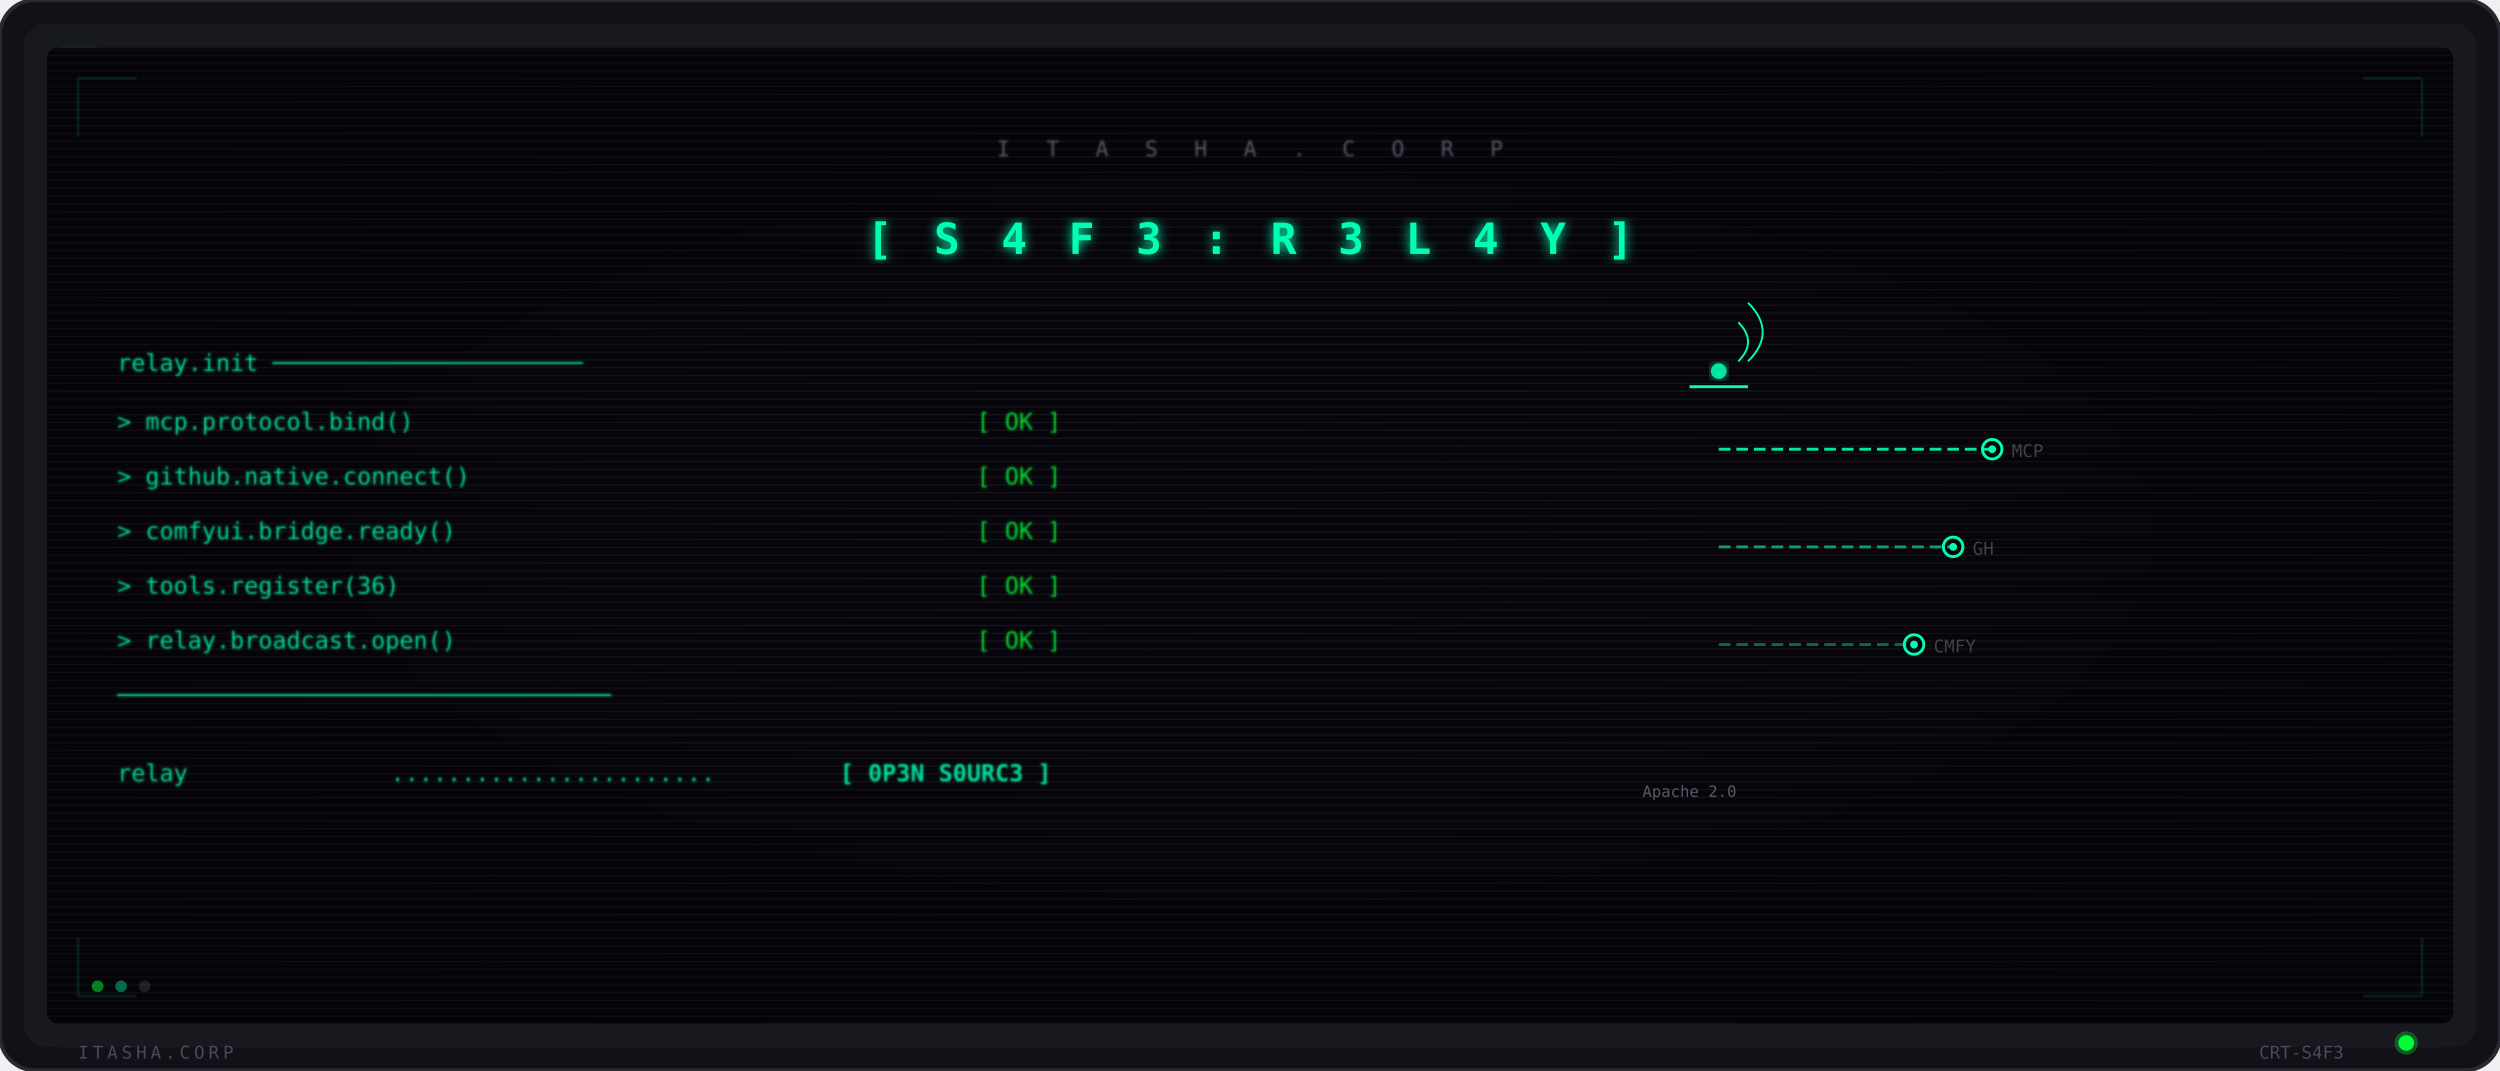
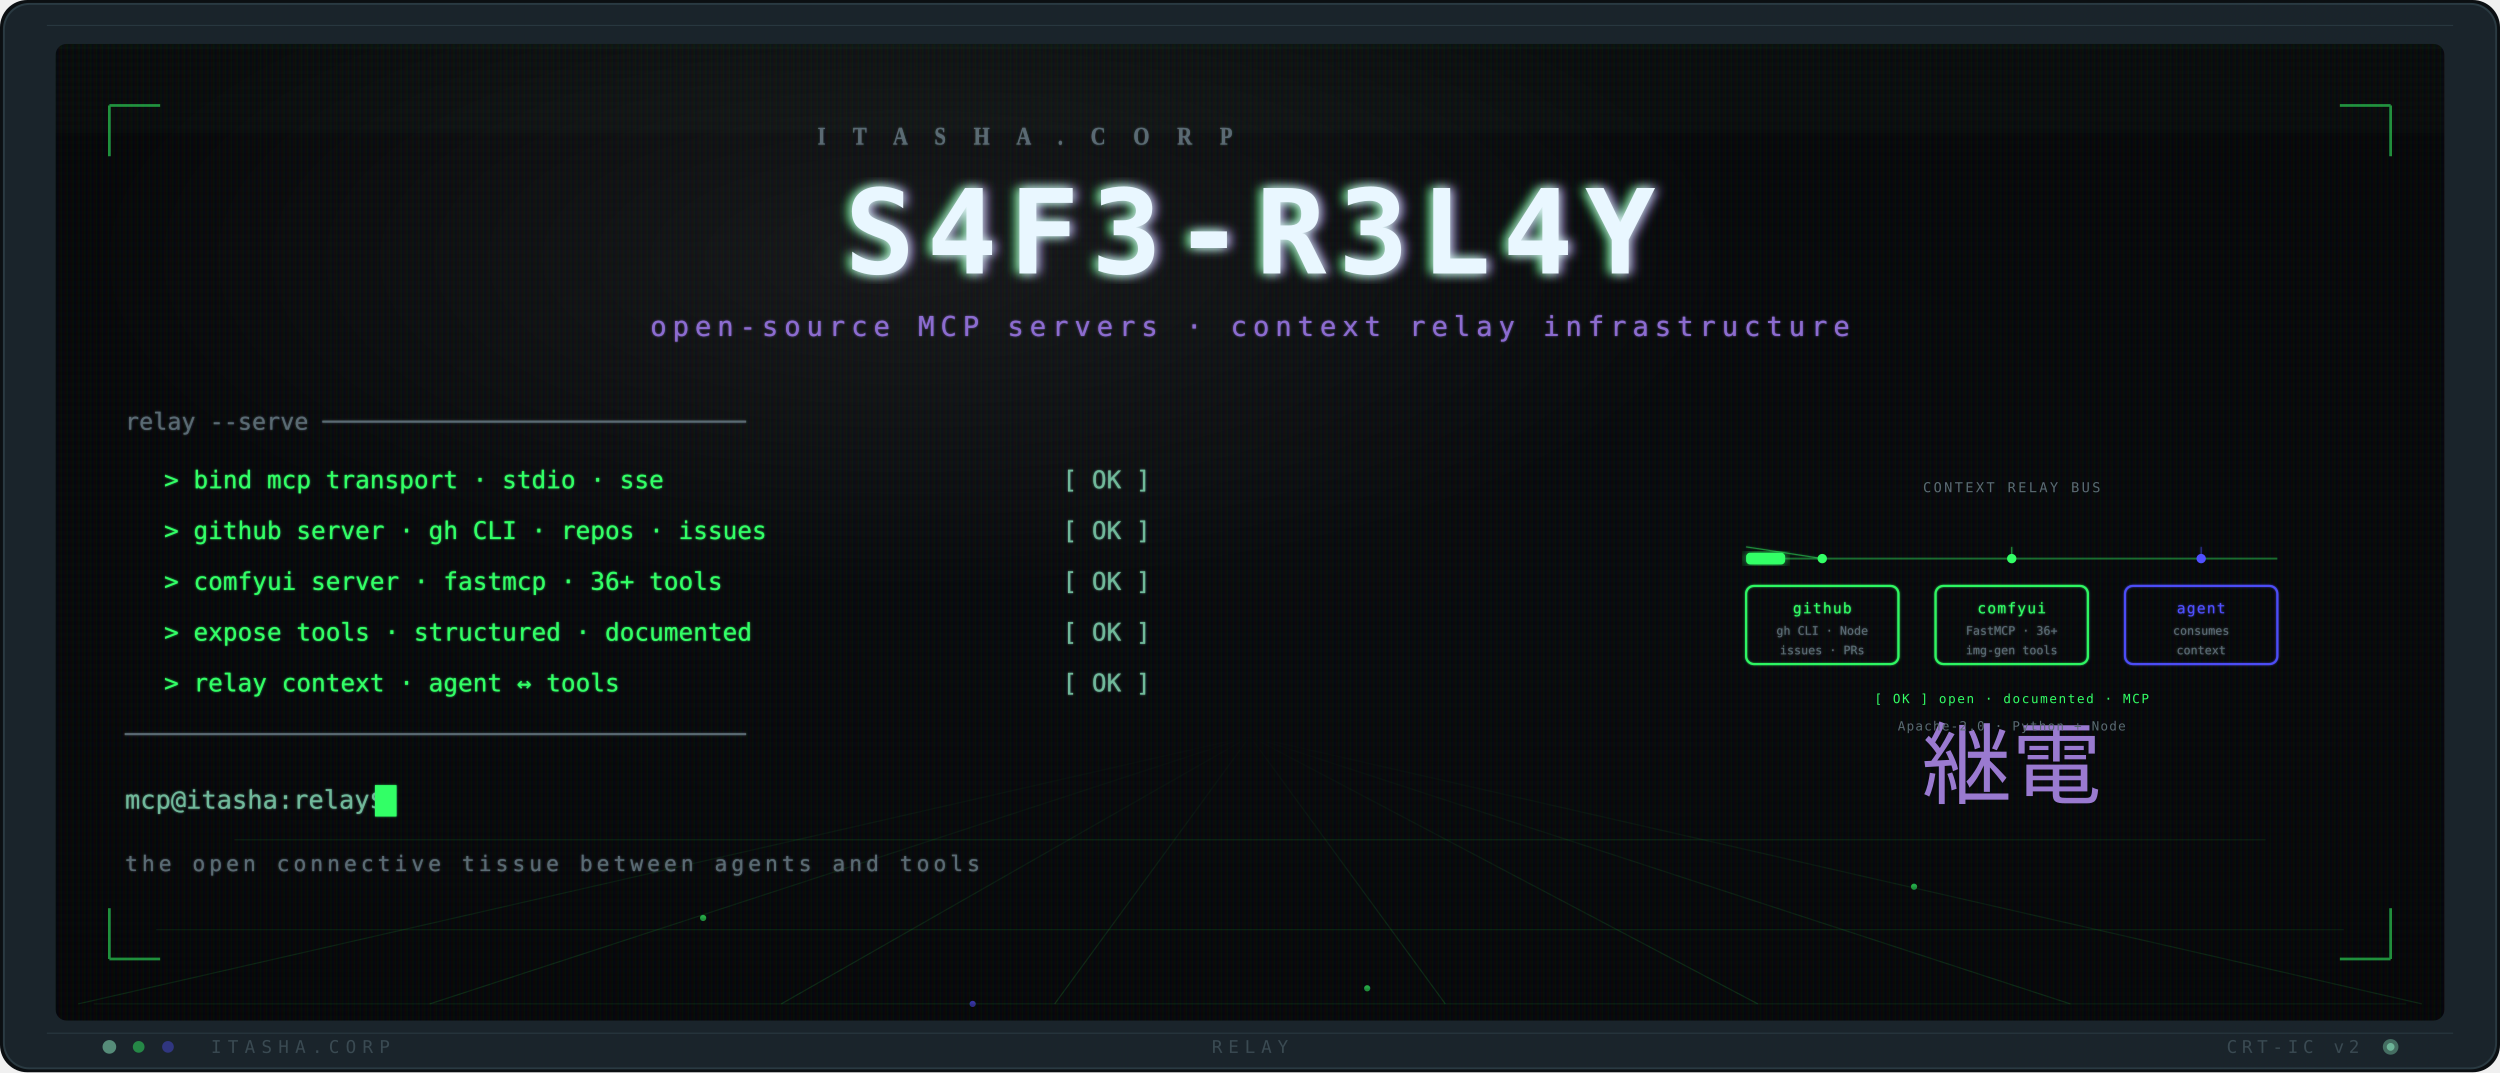
- <svg xmlns="http://www.w3.org/2000/svg" viewBox="0 0 1280 548" width="1280" height="548">
+ <svg xmlns="http://www.w3.org/2000/svg" viewBox="0 0 1280 549" width="1280" height="549" role="img" aria-label="S4F3-R3L4Y — open-source MCP servers relaying context between AI agents and tools">
  <defs>
-     <pattern id="scanlines" patternUnits="userSpaceOnUse" width="4" height="4">
-       <line x1="0" y1="0" x2="4" y2="0" stroke="#fff" stroke-width="0.5" opacity="0.15" />
+     <pattern id="scan" patternUnits="userSpaceOnUse" width="1280" height="4">
+       <rect width="1280" height="2" fill="transparent" />
+       <rect y="2" width="1280" height="2" fill="rgba(0,0,0,0.16)" />
    </pattern>
-     <radialGradient id="vignette" cx="50%" cy="50%" r="60%">
+     <radialGradient id="vig" cx="50%" cy="48%" r="72%">
      <stop offset="0%" stop-color="transparent" />
-       <stop offset="100%" stop-color="rgba(0,0,0,0.4)" />
+       <stop offset="100%" stop-color="rgba(0,0,0,0.5)" />
    </radialGradient>
-     <filter id="phosphor">
-       <feGaussianBlur stdDeviation="0.8" />
-     </filter>
-     <filter id="glow">
-       <feGaussianBlur stdDeviation="3" result="blur" />
+     <linearGradient id="grid" x1="0" y1="0" x2="0" y2="1">
+       <stop offset="0%" stop-color="#33FF66" stop-opacity="0" />
+       <stop offset="100%" stop-color="#33FF66" stop-opacity="0.5" />
+     </linearGradient>
+     <filter id="phos">
+       <feGaussianBlur in="SourceGraphic" stdDeviation="0.7" result="b" />
      <feMerge>
-         <feMergeNode in="blur" />
+         <feMergeNode in="b" />
        <feMergeNode in="SourceGraphic" />
      </feMerge>
    </filter>
+     <filter id="soft">
+       <feGaussianBlur stdDeviation="2.4" />
+     </filter>
+     <filter id="glow">
+       <feGaussianBlur stdDeviation="2.6" result="b" />
+       <feMerge>
+         <feMergeNode in="b" />
+         <feMergeNode in="SourceGraphic" />
+       </feMerge>
+     </filter>
+     <clipPath id="sc">
+       <rect x="28" y="22" width="1224" height="501" rx="6" />
+     </clipPath>
+     <radialGradient id="glass" cx="36%" cy="22%" r="62%">
+       <stop offset="0%" stop-color="#ffffff" stop-opacity="0.06" />
+       <stop offset="55%" stop-color="#ffffff" stop-opacity="0" />
+     </radialGradient>
+     <pattern id="phosmask" width="3" height="1" patternUnits="userSpaceOnUse">
+       <rect width="1" height="1" x="0" fill="#ff2a2a" />
+       <rect width="1" height="1" x="1" fill="#2aff2a" />
+       <rect width="1" height="1" x="2" fill="#2a2aff" />
+     </pattern>
  </defs>
  <style>
-     @keyframes sweep { 0% { transform: translateY(0); } 100% { transform: translateY(500px); } }
-     @keyframes flicker { 0%,96%,100% { opacity: 1; } 97% { opacity: 0.97; } 98% { opacity: 0.99; } }
-     @keyframes arcBroadcast { 0%,100% { opacity: 0.3; } 50% { opacity: 0.9; } }
-     @keyframes signalBroadcast { 0% { opacity: 0.8; stroke-dashoffset: 20; } 100% { opacity: 0.2; stroke-dashoffset: 0; } }
-     @keyframes endpointBlink { 0%,100% { opacity: 0.9; } 50% { opacity: 0.3; } }
    text { font-family: 'SF Mono','Fira Code','Cascadia Code','JetBrains Mono',Consolas,monospace; }
-     @keyframes bootReveal { 0% { opacity: 0; } 100% { opacity: 0.9; } }
-     @keyframes heartbeat { 0%,100% { r: 3; opacity: 0.5; } 15% { r: 4; opacity: 0.9; } 30% { r: 3; opacity: 0.5; } 45% { r: 3.5; opacity: 0.8; } 60% { r: 3; opacity: 0.5; } }
-     @keyframes edgeGlow { 0% { stroke-dashoffset: 3500; } 100% { stroke-dashoffset: 0; } }
-     @keyframes phosphorBloom { 0%,100% { opacity: 0; } 50% { opacity: 0.015; } }
- 
-     @media (prefers-reduced-motion: reduce) { * { animation: none !important; transition: none !important; } }
+     @keyframes sweep { 0% { transform: translateY(0); } 100% { transform: translateY(501px); } }
+     @keyframes flicker { 0%,96%,100% { opacity: 1; } 97% { opacity: 0.97; } 98% { opacity: 0.995; } }
+     @keyframes bootReveal { 0% { opacity: 0; } 100% { opacity: 0.92; } }
+     @keyframes curBlink { 0%,50% { opacity: 1; } 51%,100% { opacity: 0; } }
+     @keyframes heartbeat { 0%,100% { transform: scale(1); opacity: 0.55; } 15% { transform: scale(1.3); opacity: 0.95; } 30% { transform: scale(1); opacity: 0.55; } 50% { transform: scale(1.1); opacity: 0.8; } }
+     @keyframes edgeGlow { 0% { stroke-dashoffset: 3450; } 100% { stroke-dashoffset: 0; } }
+     @keyframes phosphorBloom { 0%,100% { opacity: 0; } 50% { opacity: 0.02; } }
+     @keyframes signalPulse { 0% { stroke-dashoffset: 18; opacity: 0.85; } 100% { stroke-dashoffset: 0; opacity: 0.3; } }
+     @keyframes nodeBlink { 0%,100% { opacity: 0.9; } 50% { opacity: 0.35; } }
+     @keyframes kanjiPulse { 0%,100% { opacity: 0.1; } 50% { opacity: 0.2; } }
+     @keyframes rollBar { 0% { transform: translateY(-70px); } 100% { transform: translateY(540px); } }
+     @keyframes dataBlink { 0%,100% { opacity: 0.12; } 50% { opacity: 0.7; } }
+     @keyframes titleGlitch { 0%,90%,100% { transform: translate(0,0); } 91% { transform: translate(-2px,1px); } 94% { transform: translate(2px,-1px); } 97% { transform: translate(-1px,0); } }
+     @keyframes okPulse { 0%,100% { opacity: 0.5; } 50% { opacity: 1; } }
+     @keyframes linePulse { 0%,100% { opacity: 0.8; } 50% { opacity: 1; } }
+     @keyframes titleBreathe { 0%,100% { opacity: 1; } 50% { opacity: 0.85; } }
+     @keyframes crtBlank { 0%,90% { opacity: 0; } 91.5% { opacity: 1; } 97% { opacity: 1; } 98.6% { opacity: 0; } 100% { opacity: 0; } }
+     @keyframes crtLine { 0%,89.5% { opacity: 0; transform: scaleY(1); } 90.4% { opacity: 0.95; transform: scaleY(0.03); } 91.4% { opacity: 0; transform: scaleY(0.01); } 97.4% { opacity: 0; transform: scaleY(0.02); } 98.2% { opacity: 0.95; transform: scaleY(0.08); } 99.2% { opacity: 0; transform: scaleY(1); } 100% { opacity: 0; } }
+     @keyframes busTravel { 0% { transform: translateX(0); opacity: 0; } 6% { opacity: 1; } 94% { opacity: 1; } 100% { transform: translateX(232px); opacity: 0; } }
+     @keyframes relayHop1 { 0%,100% { opacity: 0.4; } 12% { opacity: 1; } 28% { opacity: 0.4; } }
+     @keyframes relayHop2 { 0%,100% { opacity: 0.4; } 44% { opacity: 1; } 60% { opacity: 0.4; } }
+     @keyframes relayHop3 { 0%,100% { opacity: 0.4; } 76% { opacity: 1; } 92% { opacity: 0.4; } }
+     @media (prefers-reduced-motion: reduce) { * { animation: none !important; } }
  </style>
-   <rect x="0" y="0" width="1280" height="548" rx="18" ry="18" fill="#111118" stroke="#2a2833" stroke-width="2" />
-   <rect x="12" y="12" width="1256" height="524" rx="12" ry="12" fill="#18181f" />
-   <rect x="24" y="24" width="1232" height="500" rx="6" ry="6" fill="#08060d" />
-   <rect x="24" y="24" width="1232" height="500" rx="6" ry="6" fill="url(#scanlines)" />
-   <rect x="24" y="24" width="1232" height="500" rx="6" ry="6" fill="url(#vignette)" />
-   <rect x="24" y="24" width="1232" height="500" rx="6" ry="6" fill="none" stroke="#00ffb3" stroke-width="1" opacity="0.06" stroke-dasharray="20,3480" style="animation: edgeGlow 12s linear infinite;" />
-   <rect x="24" y="24" width="1232" height="2" fill="#00ffb3" opacity="0.03" style="animation: sweep 10s linear infinite;" />
-   <rect x="24" y="24" width="1232" height="500" rx="6" ry="6" fill="white" opacity="0" style="animation: phosphorBloom 8s ease-in-out infinite;" />
-   <g style="animation: flicker 6s infinite;">
-     <text x="640" y="80" text-anchor="middle" fill="#5a5869" font-size="11" letter-spacing="6" filter="url(#phosphor)">I T A S H A . C O R P</text>
-     <text x="640" y="130" text-anchor="middle" fill="#00ffb3" font-size="22" font-weight="bold" letter-spacing="4" filter="url(#glow)">[ S 4 F 3 : R 3 L 4 Y ]</text>
-     <g fill="#00ffb3" font-size="12" filter="url(#phosphor)" opacity="0.9">
-       <text x="60" y="190">relay.init ──────────────────────</text>
-       <text x="60" y="220" style="animation: bootReveal 0.3s ease-out 0.2s both;">&gt; mcp.protocol.bind()</text>
-       <text x="500" y="220" fill="#01fe36">[ OK ]</text>
-       <text x="60" y="248" style="animation: bootReveal 0.3s ease-out 0.5s both;">&gt; github.native.connect()</text>
-       <text x="500" y="248" fill="#01fe36">[ OK ]</text>
-       <text x="60" y="276" style="animation: bootReveal 0.3s ease-out 0.8s both;">&gt; comfyui.bridge.ready()</text>
-       <text x="500" y="276" fill="#01fe36">[ OK ]</text>
-       <text x="60" y="304" style="animation: bootReveal 0.3s ease-out 1.1s both;">&gt; tools.register(36)</text>
-       <text x="500" y="304" fill="#01fe36">[ OK ]</text>
-       <text x="60" y="332" style="animation: bootReveal 0.3s ease-out 1.4s both;">&gt; relay.broadcast.open()</text>
-       <text x="500" y="332" fill="#01fe36">[ OK ]</text>
-       <text x="60" y="360">───────────────────────────────────</text>
-       <text x="60" y="400">relay</text>
-       <text x="200" y="400">.......................</text>
-       <text x="430" y="400" fill="#00ffb3" font-weight="bold">[ 0P3N S0URC3 ]</text>
+   <rect x="0" y="0" width="1280" height="549" rx="14" fill="#0b0f12" />
+   <rect x="2" y="2" width="1276" height="545" rx="13" fill="#1a242b" stroke="#2a3a42" stroke-width="1" />
+   <line x1="24" y1="13" x2="1256" y2="13" stroke="#2a3a42" stroke-width="0.5" />
+   <line x1="24" y1="529" x2="1256" y2="529" stroke="#2a3a42" stroke-width="0.5" />
+   <rect x="28" y="22" width="1224" height="501" rx="6" fill="#070a0c" />
+   <g clip-path="url(#sc)">
+     <g stroke="url(#grid)" stroke-width="0.6" opacity="0.5">
+       <line x1="640" y1="377" x2="40" y2="514" />
+       <line x1="640" y1="377" x2="220" y2="514" />
+       <line x1="640" y1="377" x2="400" y2="514" />
+       <line x1="640" y1="377" x2="540" y2="514" />
+       <line x1="640" y1="377" x2="640" y2="514" />
+       <line x1="640" y1="377" x2="740" y2="514" />
+       <line x1="640" y1="377" x2="900" y2="514" />
+       <line x1="640" y1="377" x2="1060" y2="514" />
+       <line x1="640" y1="377" x2="1240" y2="514" />
    </g>
-     <g transform="translate(820, 190)">
-       <line x1="60" y1="0" x2="60" y2="220" stroke="#00ffb3" stroke-width="2.5" filter="url(#glow)" />
-       <circle cx="60" cy="0" r="4" fill="#00ffb3" opacity="0.9" filter="url(#glow)" />
-       <line x1="45" y1="8" x2="75" y2="8" stroke="#00ffb3" stroke-width="1.5" />
-       <line x1="60" y1="40" x2="200" y2="40" stroke="#00ffb3" stroke-width="1.5" opacity="0.9" stroke-dasharray="6,3" style="animation: signalBroadcast 1.5s linear infinite;" />
-       <circle cx="200" cy="40" r="5" fill="none" stroke="#00ffb3" stroke-width="1.5" style="animation: endpointBlink 2s ease-in-out infinite;" />
-       <circle cx="200" cy="40" r="2" fill="#00ffb3" style="animation: endpointBlink 2s ease-in-out infinite;" />
-       <text x="210" y="44" fill="#5a5869" font-size="9" opacity="0.7">MCP</text>
-       <line x1="60" y1="90" x2="180" y2="90" stroke="#00ffb3" stroke-width="1.5" opacity="0.6" stroke-dasharray="6,3" style="animation: signalBroadcast 2s linear infinite;" />
-       <circle cx="180" cy="90" r="5" fill="none" stroke="#00ffb3" stroke-width="1.5" style="animation: endpointBlink 2s ease-in-out 0.4s infinite;" />
-       <circle cx="180" cy="90" r="2" fill="#00ffb3" style="animation: endpointBlink 2s ease-in-out 0.4s infinite;" />
-       <text x="190" y="94" fill="#5a5869" font-size="9" opacity="0.7">GH</text>
-       <line x1="60" y1="140" x2="160" y2="140" stroke="#00ffb3" stroke-width="1.5" opacity="0.4" stroke-dasharray="6,3" style="animation: signalBroadcast 2.5s linear infinite;" />
-       <circle cx="160" cy="140" r="5" fill="none" stroke="#00ffb3" stroke-width="1.5" style="animation: endpointBlink 2s ease-in-out 0.8s infinite;" />
-       <circle cx="160" cy="140" r="2" fill="#00ffb3" style="animation: endpointBlink 2s ease-in-out 0.8s infinite;" />
-       <text x="170" y="144" fill="#5a5869" font-size="9" opacity="0.7">CMFY</text>
-       <path d="M 70 -5 Q 80 -15 70 -25" fill="none" stroke="#00ffb3" stroke-width="1" style="animation: arcBroadcast 2s ease-in-out infinite;" />
-       <path d="M 75 -5 Q 90 -20 75 -35" fill="none" stroke="#00ffb3" stroke-width="1" style="animation: arcBroadcast 2s ease-in-out 0.3s infinite;" />
-       <text x="45" y="218" fill="#5a5869" font-size="8" text-anchor="middle">Apache 2.0</text>
+     <g stroke="#33FF66" stroke-width="0.5" opacity="0.2">
+       <line x1="120" y1="430" x2="1160" y2="430" />
+       <line x1="80" y1="476" x2="1200" y2="476" />
+       <line x1="48" y1="514" x2="1232" y2="514" />
+     </g>
+     <g fill="#33FF66">
+       <circle cx="360" cy="470" r="1.6" style="animation: dataBlink 2.6s ease-in-out 0s infinite;" />
+       <circle cx="700" cy="506" r="1.6" style="animation: dataBlink 3.1s ease-in-out 0.8s infinite;" />
+       <circle cx="980" cy="454" r="1.6" style="animation: dataBlink 2.4s ease-in-out 1.4s infinite;" />
+       <circle cx="498" cy="514" r="1.6" fill="#5050ff" style="animation: dataBlink 3.4s ease-in-out 2s infinite;" />
+     </g>
+     <rect x="28" y="22" width="1224" height="46" fill="#a3ffba" opacity="0.035" style="animation: rollBar 7s linear infinite;" />
+     <rect x="28" y="22" width="1224" height="3" fill="#33FF66" opacity="0.05" style="animation: sweep 9s linear infinite;" />
+     <rect x="28" y="22" width="1224" height="501" fill="#ffffff" opacity="0" style="animation: phosphorBloom 8s ease-in-out infinite;" />
+   </g>
+   <rect x="28" y="22" width="1224" height="501" rx="6" fill="url(#scan)" />
+   <rect x="28" y="22" width="1224" height="501" rx="6" fill="url(#vig)" />
+   <rect x="28" y="22" width="1224" height="501" rx="6" fill="url(#phosmask)" opacity="0.04" />
+   <rect x="28" y="22" width="1224" height="501" rx="6" fill="url(#glass)" />
+   <rect x="28" y="22" width="1224" height="501" rx="6" fill="none" stroke="#33FF66" stroke-width="1" opacity="0.07" stroke-dasharray="22,3428" style="animation: edgeGlow 11s linear infinite;" />
+   <rect x="28" y="22" width="1224" height="501" rx="6" fill="none" stroke="#1a242b" />
+   <g stroke="#33FF66" stroke-width="1.4" fill="none" opacity="0.55">
+     <path d="M56 54 h26 M56 54 v26" />
+     <path d="M1224 54 h-26 M1224 54 v26" />
+     <path d="M56 491 h26 M56 491 v-26" />
+     <path d="M1224 491 h-26 M1224 491 v-26" />
+   </g>
+   <g style="animation: flicker 7s infinite;">
+     <text x="640" y="74" text-anchor="middle" font-size="13" fill="#5a6b73" letter-spacing="7" filter="url(#phos)" style="font-family: 'Times New Roman','Times','Matisse',serif; font-weight: 700; transform: scaleX(0.82); transform-origin: 640px 74px; animation: titleBreathe 6s ease-in-out infinite;">I T A S H A . C O R P</text>
+     <g font-size="60" font-weight="bold" letter-spacing="6" text-anchor="middle">
+       <text x="643" y="140" fill="#8c6cd0" opacity="0.5" filter="url(#soft)" style="animation: titleGlitch 5.5s steps(1) infinite; transform-origin: 640px 140px;">S4F3-R3L4Y</text>
+       <text x="637" y="140" fill="#33FF66" opacity="0.5" filter="url(#soft)" style="animation: titleGlitch 6.3s steps(1) 0.1s infinite; transform-origin: 640px 140px;">S4F3-R3L4Y</text>
+       <text x="640" y="140" fill="#e9f7ff" filter="url(#glow)" style="animation: titleBreathe 4s ease-in-out infinite;">S4F3-R3L4Y</text>
+     </g>
+     <text x="640" y="172" text-anchor="middle" font-size="14" fill="#8c6cd0" letter-spacing="3" filter="url(#phos)">open-source MCP servers · context relay infrastructure</text>
+     <g filter="url(#phos)">
+       <text x="64" y="220" font-size="12" fill="#5a6b73">relay --serve ──────────────────────────────</text>
+       <text x="84" y="250" font-size="12.5" fill="#33FF66" style="animation: bootReveal 0.35s ease-out 0.2s both, linePulse 3.6s ease-in-out 0.0s infinite;">&gt; bind mcp transport · stdio · sse</text>
+       <text x="544" y="250" font-size="12.5" fill="#6fb89a" style="animation: bootReveal 0.35s ease-out 0.2s both, okPulse 2s ease-in-out 0.6s infinite;">[ OK ]</text>
+       <text x="84" y="276" font-size="12.5" fill="#33FF66" style="animation: bootReveal 0.35s ease-out 0.5s both, linePulse 3.6s ease-in-out 0.4s infinite;">&gt; github server · gh CLI · repos · issues</text>
+       <text x="544" y="276" font-size="12.5" fill="#6fb89a" style="animation: bootReveal 0.35s ease-out 0.5s both, okPulse 2s ease-in-out 1.0s infinite;">[ OK ]</text>
+       <text x="84" y="302" font-size="12.5" fill="#33FF66" style="animation: bootReveal 0.35s ease-out 0.8s both, linePulse 3.6s ease-in-out 0.8s infinite;">&gt; comfyui server · fastmcp · 36+ tools</text>
+       <text x="544" y="302" font-size="12.5" fill="#6fb89a" style="animation: bootReveal 0.35s ease-out 0.8s both, okPulse 2s ease-in-out 1.4s infinite;">[ OK ]</text>
+       <text x="84" y="328" font-size="12.5" fill="#33FF66" style="animation: bootReveal 0.35s ease-out 1.1s both, linePulse 3.6s ease-in-out 1.2s infinite;">&gt; expose tools · structured · documented</text>
+       <text x="544" y="328" font-size="12.5" fill="#6fb89a" style="animation: bootReveal 0.35s ease-out 1.1s both, okPulse 2s ease-in-out 1.8s infinite;">[ OK ]</text>
+       <text x="84" y="354" font-size="12.5" fill="#33FF66" style="animation: bootReveal 0.35s ease-out 1.4s both, linePulse 3.6s ease-in-out 1.6s infinite;">&gt; relay context · agent ↔ tools</text>
+       <text x="544" y="354" font-size="12.5" fill="#6fb89a" style="animation: bootReveal 0.35s ease-out 1.4s both, okPulse 2s ease-in-out 2.2s infinite;">[ OK ]</text>
+       <text x="64" y="380" font-size="12" fill="#5a6b73">────────────────────────────────────────────</text>
+       <text x="64" y="414" font-size="13" fill="#6fb89a">mcp@itasha:relay$</text>
+       <rect x="192" y="402" width="11" height="16" fill="#33FF66" style="animation: curBlink 1.1s step-end infinite;" />
+       <text x="64" y="446" font-size="11" fill="#5a6b73" letter-spacing="2">the open connective tissue between agents and tools</text>
+     </g>
+     <g transform="translate(880, 222)" style="animation: flicker 9s infinite;">
+       <text x="150" y="186" text-anchor="middle" fill="#9a7ad0" font-size="46" font-family="'Noto Sans JP','Yu Gothic',sans-serif" style="animation: kanjiPulse 6s ease-in-out infinite;">継電</text>
+       <text x="150" y="30" text-anchor="middle" font-size="7" fill="#5a6b73" letter-spacing="1.2">CONTEXT RELAY BUS</text>
+       <line x1="14" y1="64" x2="286" y2="64" stroke="#33FF66" stroke-width="1" opacity="0.4" />
+       <g filter="url(#phos)">
+         <g style="animation: relayHop1 4s ease-in-out infinite;">
+           <rect x="14" y="78" width="78" height="40" rx="4" fill="none" stroke="#33FF66" stroke-width="1.1" opacity="0.9" />
+           <line x1="14" y1="58" x2="53" y2="64" stroke="#33FF66" stroke-width="0.6" opacity="0.4" />
+           <text x="53" y="92" text-anchor="middle" font-size="7.5" fill="#33FF66" letter-spacing="0.6">github</text>
+           <text x="53" y="103" text-anchor="middle" font-size="6" fill="#5a6b73">gh CLI · Node</text>
+           <text x="53" y="113" text-anchor="middle" font-size="6" fill="#5a6b73">issues · PRs</text>
+         </g>
+         <g style="animation: relayHop2 4s ease-in-out infinite;">
+           <rect x="111" y="78" width="78" height="40" rx="4" fill="none" stroke="#33FF66" stroke-width="1.1" opacity="0.9" />
+           <line x1="150" y1="58" x2="150" y2="64" stroke="#33FF66" stroke-width="0.6" opacity="0.4" />
+           <text x="150" y="92" text-anchor="middle" font-size="7.5" fill="#33FF66" letter-spacing="0.6">comfyui</text>
+           <text x="150" y="103" text-anchor="middle" font-size="6" fill="#5a6b73">FastMCP · 36+</text>
+           <text x="150" y="113" text-anchor="middle" font-size="6" fill="#5a6b73">img-gen tools</text>
+         </g>
+         <g style="animation: relayHop3 4s ease-in-out infinite;">
+           <rect x="208" y="78" width="78" height="40" rx="4" fill="none" stroke="#5050ff" stroke-width="1.1" opacity="0.9" />
+           <line x1="247" y1="58" x2="247" y2="64" stroke="#5050ff" stroke-width="0.6" opacity="0.4" />
+           <text x="247" y="92" text-anchor="middle" font-size="7.5" fill="#5050ff" letter-spacing="0.6">agent</text>
+           <text x="247" y="103" text-anchor="middle" font-size="6" fill="#5a6b73">consumes</text>
+           <text x="247" y="113" text-anchor="middle" font-size="6" fill="#5a6b73">context</text>
+         </g>
+       </g>
+       <g style="animation: busTravel 3.4s linear infinite;">
+         <rect x="14" y="61" width="20" height="6" rx="2" fill="#33FF66" filter="url(#glow)" />
+       </g>
+       <g fill="#33FF66">
+         <circle cx="53" cy="64" r="2.4" />
+         <circle cx="150" cy="64" r="2.4" />
+         <circle cx="247" cy="64" r="2.4" fill="#5050ff" />
+       </g>
+       <text x="150" y="138" text-anchor="middle" font-size="6.5" fill="#33ff66" letter-spacing="0.8" style="animation: linePulse 3.6s ease-in-out infinite;">[ OK ] open · documented · MCP</text>
+       <text x="150" y="152" text-anchor="middle" font-size="6.5" fill="#5a6b73" letter-spacing="0.6">Apache-2.0 · Python + Node</text>
    </g>
  </g>
-   <path d="M 40,40 L 40,70 M 40,40 L 70,40" stroke="#00ffb3" stroke-width="1.5" fill="none" opacity="0.1" />
-   <path d="M 1240,40 L 1240,70 M 1240,40 L 1210,40" stroke="#00ffb3" stroke-width="1.5" fill="none" opacity="0.1" />
-   <path d="M 40,510 L 40,480 M 40,510 L 70,510" stroke="#00ffb3" stroke-width="1.5" fill="none" opacity="0.1" />
-   <path d="M 1240,510 L 1240,480 M 1240,510 L 1210,510" stroke="#00ffb3" stroke-width="1.5" fill="none" opacity="0.1" />
-   <line x1="24" y1="200" x2="1256" y2="200" stroke="#00ffb3" stroke-width="0.5" opacity="0.04" />
-   <line x1="24" y1="350" x2="1256" y2="350" stroke="#00ffb3" stroke-width="0.5" opacity="0.03" />
-   <circle cx="50" cy="505" r="3" fill="#01fe36" opacity="0.5" style="animation: heartbeat 2s ease-in-out infinite;" />
-   <circle cx="62" cy="505" r="3" fill="#00ffb3" opacity="0.4" />
-   <circle cx="74" cy="505" r="3" fill="#5a5869" opacity="0.3" />
-   <line x1="30" y1="14" x2="1250" y2="14" stroke="#2a2833" stroke-width="0.5" opacity="0.3" />
-   <line x1="30" y1="536" x2="1250" y2="536" stroke="#2a2833" stroke-width="0.5" opacity="0.3" />
-   <text x="40" y="542" font-family="'SF Mono','Fira Code','Cascadia Code','JetBrains Mono',Consolas,monospace" font-size="9" fill="#4a4859" letter-spacing="2">ITASHA.CORP</text>
-   <text x="1200" y="542" text-anchor="end" font-family="'SF Mono','Fira Code','Cascadia Code','JetBrains Mono',Consolas,monospace" font-size="9" fill="#4a4859">CRT-S4F3</text>
-   <circle cx="1232" cy="534" r="6" fill="#01fe36" opacity="0.3" />
-   <circle cx="1232" cy="534" r="4" fill="#01fe36" opacity="1.0" />
+   <g>
+     <circle cx="56" cy="536" r="3.5" fill="#6fb89a" opacity="0.7" style="animation: heartbeat 2.4s ease-in-out infinite; transform-origin: 56px 536px;" />
+     <circle cx="71" cy="536" r="3" fill="#33FF66" opacity="0.45" />
+     <circle cx="86" cy="536" r="3" fill="#5050ff" opacity="0.4" />
+     <text x="108" y="536" font-size="9" fill="#3a4a52" letter-spacing="3.2" dominant-baseline="central">ITASHA.CORP</text>
+     <text x="640" y="536" font-size="9" fill="#3a4a52" letter-spacing="3" dominant-baseline="central" text-anchor="middle">RELAY</text>
+     <text x="1208" y="536" font-size="9" fill="#3a4a52" letter-spacing="2.4" dominant-baseline="central" text-anchor="end">CRT-IC v2</text>
+     <circle cx="1224" cy="536" r="4" fill="#6fb89a" opacity="0.5" />
+     <circle cx="1224" cy="536" r="2" fill="#6fb89a" opacity="0.95" style="animation: heartbeat 2.4s ease-in-out infinite; transform-origin: 1224px 536px;" />
+   </g>
+   <rect x="28" y="22" width="1224" height="501" rx="6" fill="#050608" opacity="0" style="animation: crtBlank 14s ease-in-out infinite;" />
+   <rect x="28" y="271.0" width="1224" height="3" fill="#e9f7ff" opacity="0" style="animation: crtLine 14s ease-in-out infinite; transform-origin: 640px 272.5px;" />
</svg>
